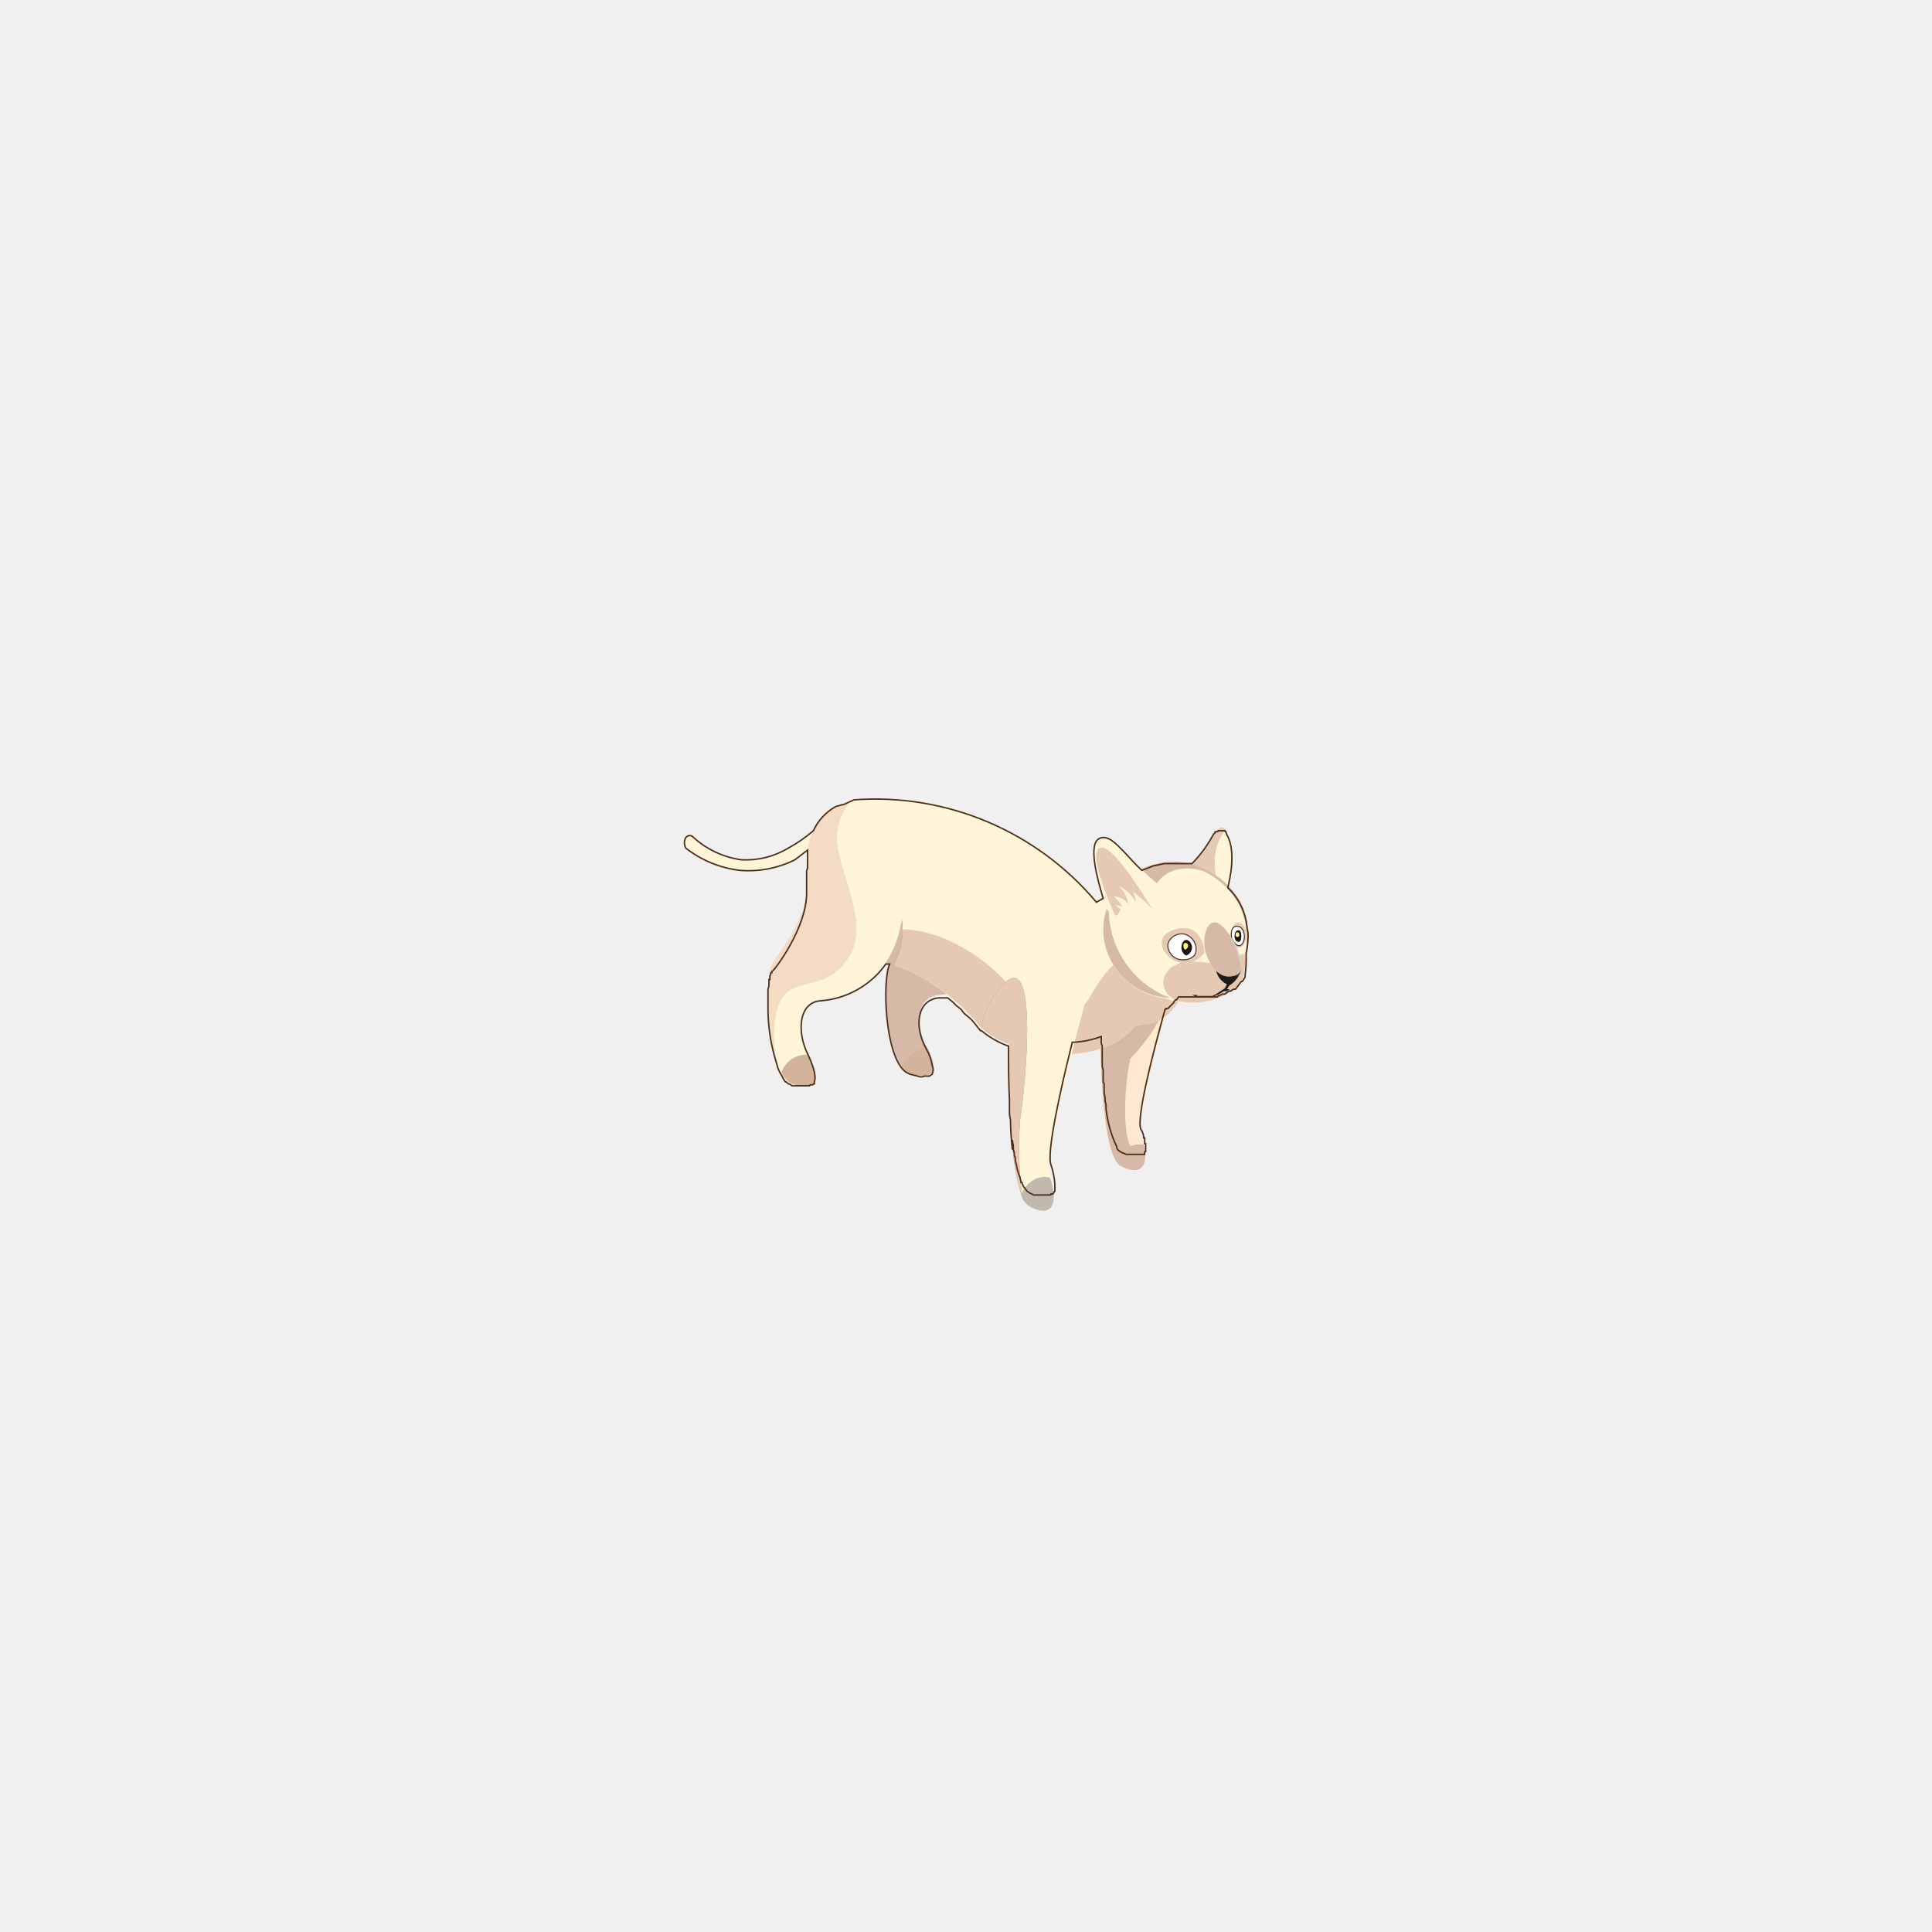
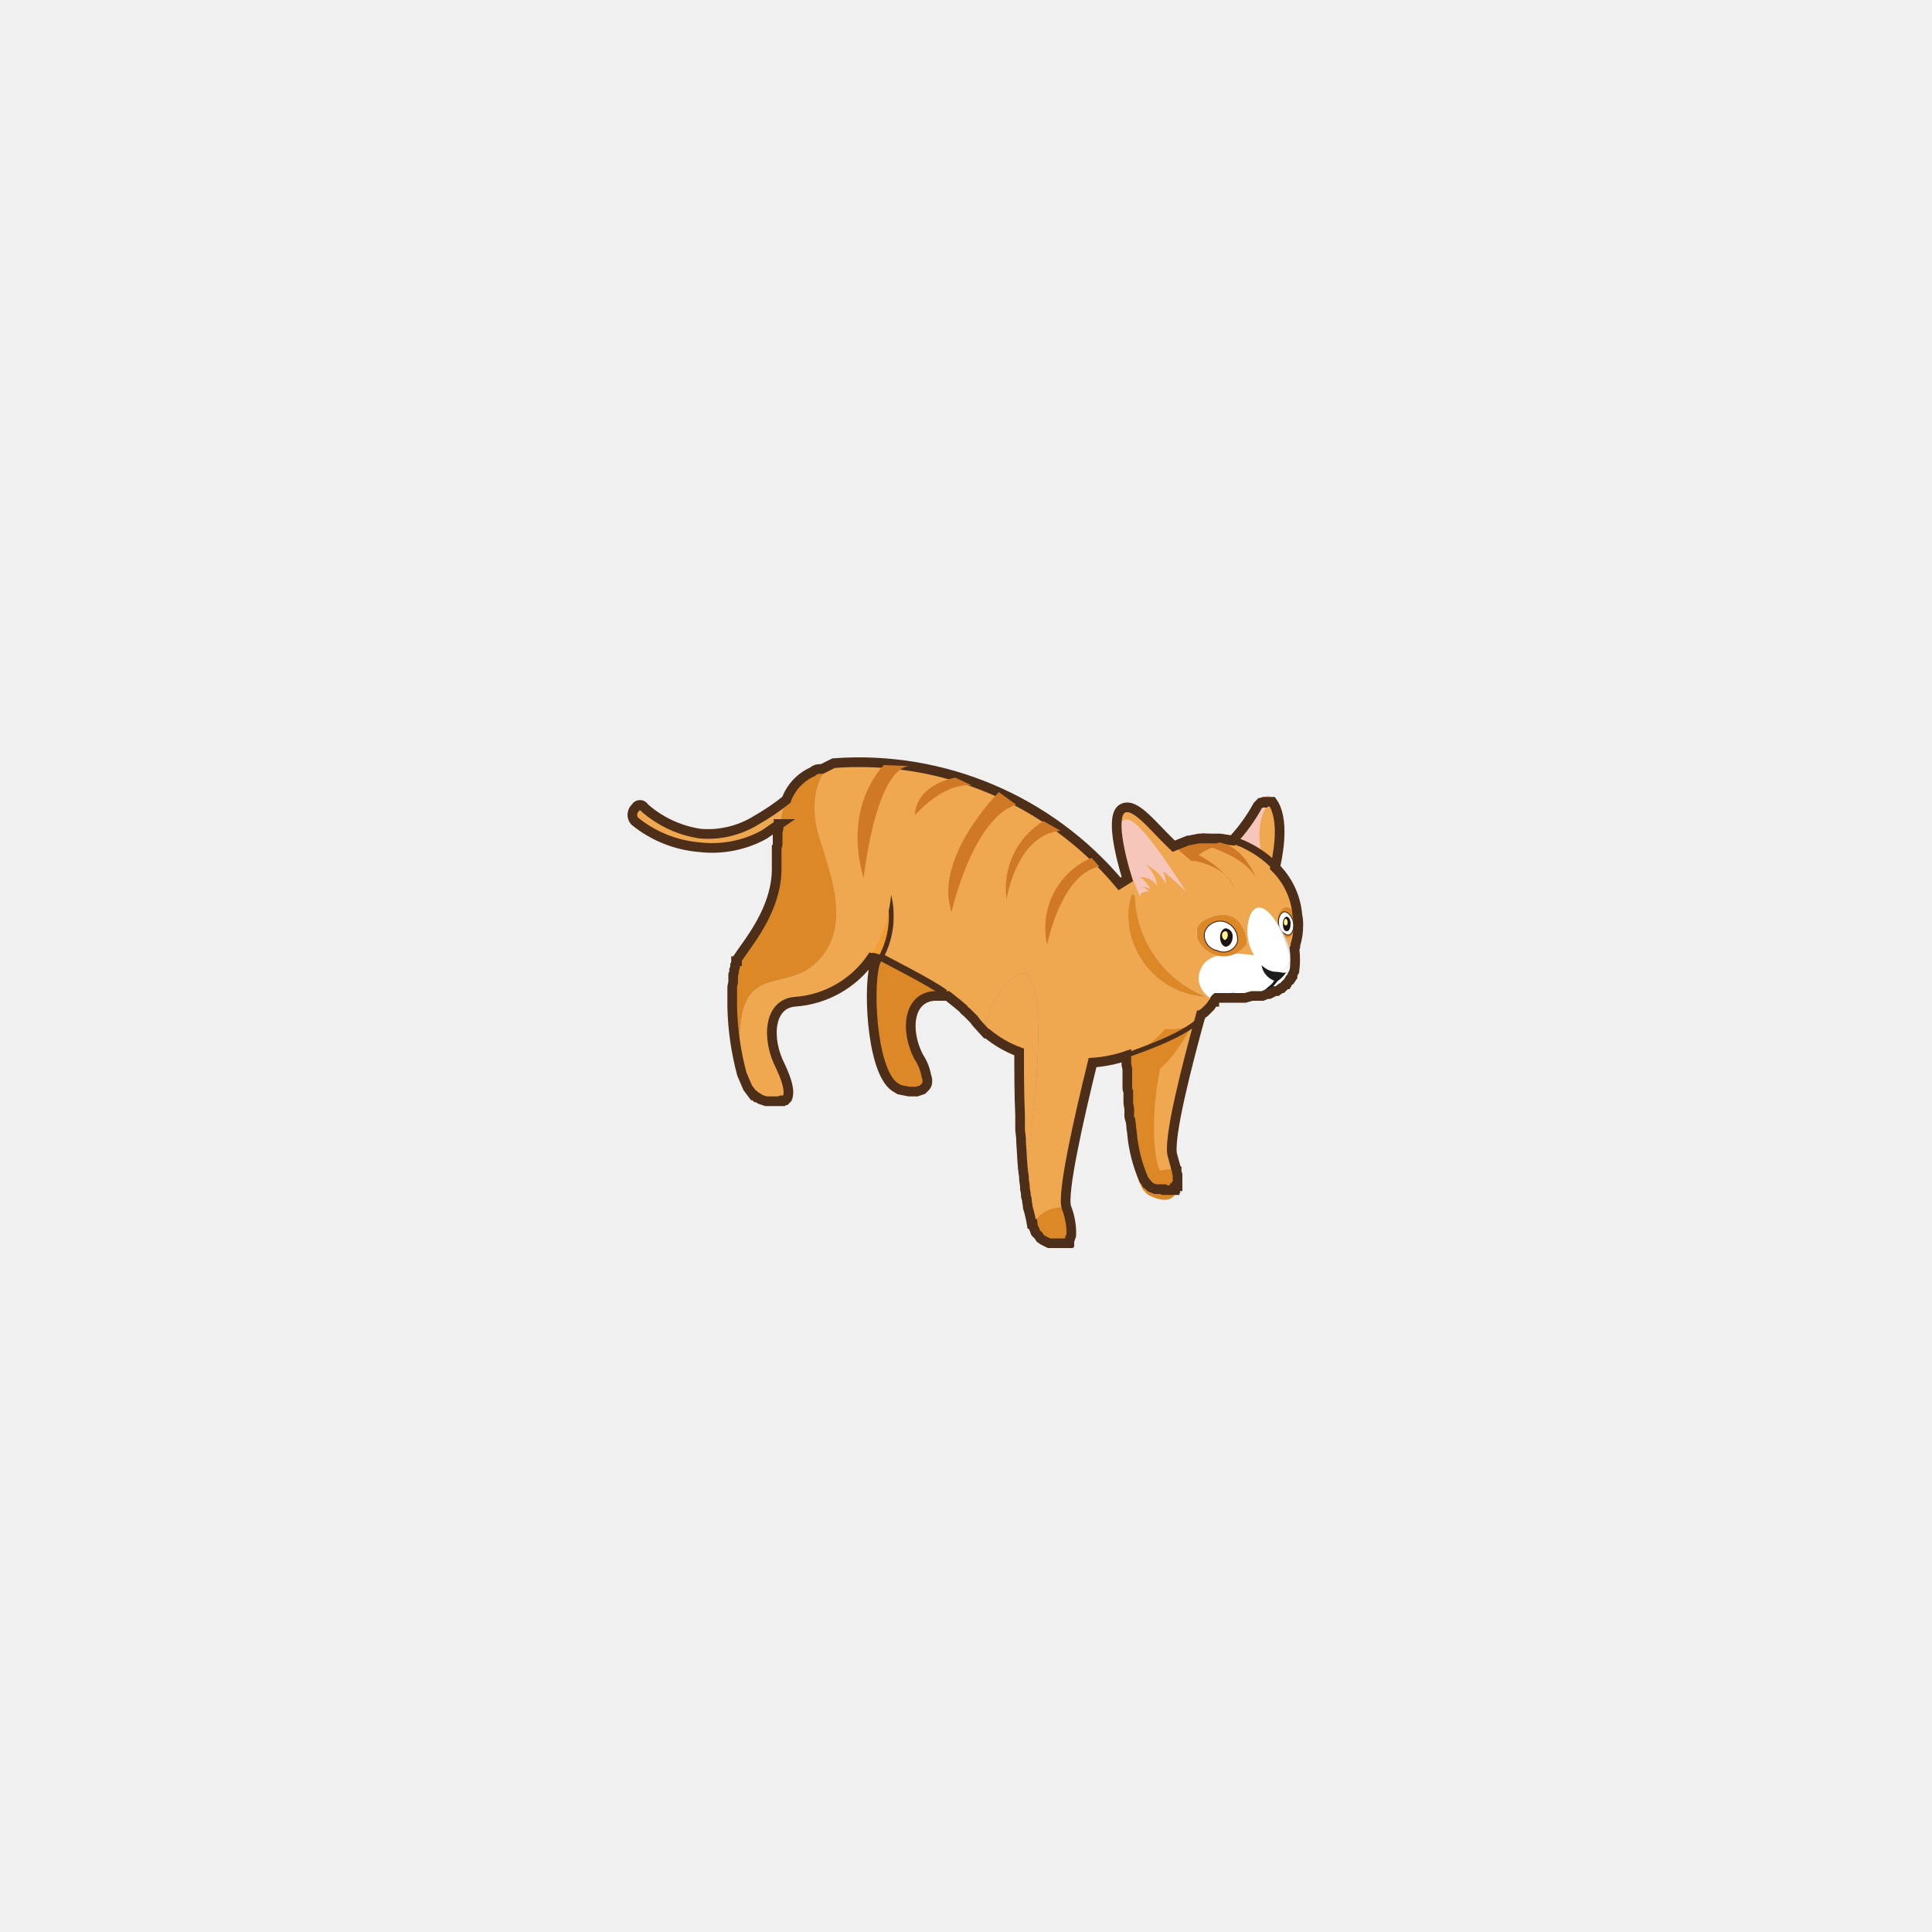
<svg xmlns="http://www.w3.org/2000/svg" viewBox="0 0 200 200">
  <defs>
-     <style>.cls-1{mask:url(#mask);filter:url(#luminosity-noclip-6);}.cls-2{mix-blend-mode:multiply;fill:url(#linear-gradient);}.cls-3{fill:#fff5d9;}.cls-4{fill:#fff6da;}.cls-5{fill:#e5c9b3;}.cls-6{fill:#ffe9d0;}.cls-7{fill:#d6baa7;}.cls-8{fill:#d3b39c;}.cls-9{fill:#d2d5d4;}.cls-10{mask:url(#mask-2);}.cls-11{fill:#fff;stroke-width:0.1px;}.cls-11,.cls-24{stroke:#4c2e19;stroke-miterlimit:10;}.cls-12{fill:#c1b9ad;}.cls-13{fill:#1e1c1b;}.cls-14{fill:#1e1513;}.cls-15{fill:#fff48a;}.cls-16{mask:url(#mask-3);}.cls-17{mask:url(#mask-4);}.cls-18{fill:#8e8d8d;}.cls-19{mask:url(#mask-5);}.cls-20{mask:url(#mask-6);}.cls-21{mask:url(#mask-7);}.cls-22{mask:url(#mask-8);}.cls-23{fill:#f4dbc3;}.cls-24{fill:none;stroke-width:0.15px;}.cls-25{filter:url(#luminosity-noclip-8);}.cls-26{filter:url(#luminosity-noclip-7);}.cls-27{filter:url(#luminosity-noclip-5);}.cls-28{filter:url(#luminosity-noclip-4);}.cls-29{filter:url(#luminosity-noclip-3);}.cls-30{filter:url(#luminosity-noclip-2);}.cls-31{filter:url(#luminosity-noclip);}</style>
-     <filter id="luminosity-noclip" x="127.03" y="-7542" width="1.5" height="32766" filterUnits="userSpaceOnUse" color-interpolation-filters="sRGB">
+     <style>.cls-1{mask:url(#mask);filter:url(#luminosity-noclip-6);}.cls-2{mix-blend-mode:multiply;fill:url(#linear-gradient);}.cls-3{fill:#efa750;}.cls-4{fill:#f7c6ba;}.cls-5{fill:#dc8827;}.cls-6{fill:#d2d5d4;}.cls-7{mask:url(#mask-2);}.cls-8,.cls-9{fill:#fff;}.cls-19,.cls-23,.cls-24,.cls-8{stroke:#4c2e19;}.cls-19,.cls-21,.cls-23,.cls-24,.cls-8{stroke-miterlimit:10;}.cls-8{stroke-width:0.1px;}.cls-10{fill:#1e1c1b;}.cls-11{fill:#cf7826;}.cls-12{fill:#1e1513;}.cls-13{fill:#fff48a;}.cls-14{mask:url(#mask-3);}.cls-15{mask:url(#mask-4);}.cls-16{fill:#8e8d8d;}.cls-17{mask:url(#mask-5);}.cls-18{mask:url(#mask-6);}.cls-19,.cls-23,.cls-24{fill:none;}.cls-19,.cls-21{stroke-width:0.5px;}.cls-20{mask:url(#mask-7);}.cls-21{fill:#f39e30;stroke:#4c2e1a;}.cls-22{mask:url(#mask-8);}.cls-24{stroke-width:0.75px;}.cls-25{filter:url(#luminosity-noclip-8);}.cls-26{filter:url(#luminosity-noclip-7);}.cls-27{filter:url(#luminosity-noclip-5);}.cls-28{filter:url(#luminosity-noclip-4);}.cls-29{filter:url(#luminosity-noclip-3);}.cls-30{filter:url(#luminosity-noclip-2);}.cls-31{filter:url(#luminosity-noclip);}</style>
+     <filter id="luminosity-noclip" x="131.86" y="-7542" width="1.76" height="32766" filterUnits="userSpaceOnUse" color-interpolation-filters="sRGB">
      <feFlood flood-color="#fff" result="bg" />
      <feBlend in="SourceGraphic" in2="bg" />
    </filter>
-     <mask id="mask" x="127.03" y="-7542" width="1.5" height="32766" maskUnits="userSpaceOnUse">
+     <mask id="mask" x="131.86" y="-7542" width="1.76" height="32766" maskUnits="userSpaceOnUse">
      <g class="cls-31" />
    </mask>
-     <linearGradient id="linear-gradient" x1="833.01" y1="98.21" x2="832.43" y2="101.67" gradientTransform="matrix(-1, 0, 0, 1, 960.72, 0)" gradientUnits="userSpaceOnUse">
+     <linearGradient id="linear-gradient" x1="828.05" y1="97.17" x2="827.37" y2="101.25" gradientTransform="matrix(-1, 0, 0, 1, 960.72, 0)" gradientUnits="userSpaceOnUse">
      <stop offset="0" stop-color="#fff" />
      <stop offset="1" />
    </linearGradient>
-     <filter id="luminosity-noclip-2" x="127.35" y="-7542" width="1.6" height="32766" filterUnits="userSpaceOnUse" color-interpolation-filters="sRGB">
+     <filter id="luminosity-noclip-2" x="132.24" y="-7542" width="1.89" height="32766" filterUnits="userSpaceOnUse" color-interpolation-filters="sRGB">
      <feFlood flood-color="#fff" result="bg" />
      <feBlend in="SourceGraphic" in2="bg" />
    </filter>
-     <mask id="mask-2" x="127.35" y="-7542" width="1.6" height="32766" maskUnits="userSpaceOnUse">
+     <mask id="mask-2" x="132.24" y="-7542" width="1.89" height="32766" maskUnits="userSpaceOnUse">
      <g class="cls-30" />
    </mask>
-     <filter id="luminosity-noclip-3" x="120.28" y="-7542" width="4.38" height="32766" filterUnits="userSpaceOnUse" color-interpolation-filters="sRGB">
+     <filter id="luminosity-noclip-3" x="123.9" y="-7542" width="5.17" height="32766" filterUnits="userSpaceOnUse" color-interpolation-filters="sRGB">
      <feFlood flood-color="#fff" result="bg" />
      <feBlend in="SourceGraphic" in2="bg" />
    </filter>
-     <mask id="mask-3" x="120.28" y="-7542" width="4.38" height="32766" maskUnits="userSpaceOnUse">
+     <mask id="mask-3" x="123.9" y="-7542" width="5.17" height="32766" maskUnits="userSpaceOnUse">
      <g class="cls-29" />
    </mask>
-     <filter id="luminosity-noclip-4" x="114.24" y="-7542" width="6.86" height="32766" filterUnits="userSpaceOnUse" color-interpolation-filters="sRGB">
+     <filter id="luminosity-noclip-4" x="116.78" y="-7542" width="8.09" height="32766" filterUnits="userSpaceOnUse" color-interpolation-filters="sRGB">
      <feFlood flood-color="#fff" result="bg" />
      <feBlend in="SourceGraphic" in2="bg" />
    </filter>
-     <mask id="mask-4" x="114.24" y="-7542" width="6.86" height="32766" maskUnits="userSpaceOnUse">
+     <mask id="mask-4" x="116.78" y="-7542" width="8.09" height="32766" maskUnits="userSpaceOnUse">
      <g class="cls-28" />
    </mask>
-     <filter id="luminosity-noclip-5" x="101.61" y="-7542" width="4.72" height="32766" filterUnits="userSpaceOnUse" color-interpolation-filters="sRGB">
+     <filter id="luminosity-noclip-5" x="101.9" y="-7542" width="5.56" height="32766" filterUnits="userSpaceOnUse" color-interpolation-filters="sRGB">
      <feFlood flood-color="#fff" result="bg" />
      <feBlend in="SourceGraphic" in2="bg" />
    </filter>
-     <mask id="mask-5" x="101.61" y="-7542" width="4.72" height="32766" maskUnits="userSpaceOnUse">
+     <mask id="mask-5" x="101.9" y="-7542" width="5.56" height="32766" maskUnits="userSpaceOnUse">
      <g class="cls-27" />
    </mask>
-     <filter id="luminosity-noclip-6" x="127.03" y="96.45" width="1.5" height="4.62" filterUnits="userSpaceOnUse" color-interpolation-filters="sRGB">
+     <filter id="luminosity-noclip-6" x="131.86" y="95.1" width="1.76" height="5.45" filterUnits="userSpaceOnUse" color-interpolation-filters="sRGB">
      <feFlood flood-color="#fff" result="bg" />
      <feBlend in="SourceGraphic" in2="bg" />
    </filter>
-     <mask id="mask-6" x="127.03" y="96.45" width="1.5" height="4.62" maskUnits="userSpaceOnUse">
+     <mask id="mask-6" x="131.86" y="95.1" width="1.76" height="5.45" maskUnits="userSpaceOnUse">
      <g class="cls-1">
-         <path class="cls-2" d="M127,96.4c.6.9,1.6,2.4,1.5,3.8s-.4.7-.9.9a1.3,1.3,0,0,0,.7-1.7A9.1,9.1,0,0,0,127,96.4Z" />
+         <path class="cls-2" d="M131.9,95.1c.7,1,1.8,2.7,1.7,4.4a1.2,1.2,0,0,1-1,1,1.5,1.5,0,0,0,.8-1.9A14.2,14.2,0,0,0,131.9,95.1Z" />
      </g>
    </mask>
-     <filter id="luminosity-noclip-7" x="90.26" y="-7542" width="3.21" height="32766" filterUnits="userSpaceOnUse" color-interpolation-filters="sRGB">
+     <filter id="luminosity-noclip-7" x="88.12" y="-7542" width="4.42" height="32766" filterUnits="userSpaceOnUse" color-interpolation-filters="sRGB">
      <feFlood flood-color="#fff" result="bg" />
      <feBlend in="SourceGraphic" in2="bg" />
    </filter>
-     <mask id="mask-7" x="90.26" y="-7542" width="3.21" height="32766" maskUnits="userSpaceOnUse">
+     <mask id="mask-7" x="88.12" y="-7542" width="4.42" height="32766" maskUnits="userSpaceOnUse">
      <g class="cls-26" />
    </mask>
-     <filter id="luminosity-noclip-8" x="79.49" y="-7542" width="9.17" height="32766" filterUnits="userSpaceOnUse" color-interpolation-filters="sRGB">
+     <filter id="luminosity-noclip-8" x="75.83" y="-7542" width="10.81" height="32766" filterUnits="userSpaceOnUse" color-interpolation-filters="sRGB">
      <feFlood flood-color="#fff" result="bg" />
      <feBlend in="SourceGraphic" in2="bg" />
    </filter>
-     <mask id="mask-8" x="79.49" y="-7542" width="9.17" height="32766" maskUnits="userSpaceOnUse">
+     <mask id="mask-8" x="75.83" y="-7542" width="10.81" height="32766" maskUnits="userSpaceOnUse">
      <g class="cls-25" />
    </mask>
  </defs>
  <g id="Cat_01">
-     <path class="cls-3" d="M86.9,83.5h0c-.1-.1-2.5,2.8-5.3,4.3A8.5,8.5,0,0,1,76.7,89a9.3,9.3,0,0,1-4.9-2.3.5.5,0,0,0-.8,0,1.1,1.1,0,0,0,0,1.1,11.2,11.2,0,0,0,5.7,2.3A10.8,10.8,0,0,0,82.4,89,11.5,11.5,0,0,0,86.9,83.5Z" />
-     <path class="cls-4" d="M127.1,91.8s1-3.6-.1-5.6-1.8,2-4.3,3.8C122.2,90.4,127.1,91.8,127.1,91.8Z" />
-     <path class="cls-5" d="M123.4,89.5c1.8-1.8,2.6-4.7,3.5-3.6-.6.7-1.5,2.1-1,5A6.5,6.5,0,0,0,123.4,89.5Z" />
-     <path class="cls-6" d="M121.4,102.5s-4,13.2-3.3,15.1.6,4.5-2.1,3.1-2.2-19.2-1.9-23.3C116.6,95.6,121.4,102.5,121.4,102.5Z" />
-     <path class="cls-7" d="M118.4,118.5c.5,1.9-.1,3.4-2.4,2.2a1,1,0,0,1-.5-.7A2.8,2.8,0,0,1,118.4,118.5Z" />
-     <path class="cls-7" d="M113.9,107.3a10,10,0,0,1,6.3-2.1,18.3,18.3,0,0,1-3.2,4.4c-.8,4-.6,8,0,9a3.2,3.2,0,0,1-1.4,1.7C114.4,118.6,114,112.8,113.9,107.3Z" />
-     <path class="cls-7" d="M105.7,92.5s1,9.6-8.5,10.5c-2.3.2-2.6,3-1.3,5.3s.9,3.6-1.7,2.8-3-10.2-2-11.5,3.6-4.1,3.5-7.5-.4-4.1,5.7-3.9C104.7,94.6,105.7,92.5,105.7,92.5Z" />
-     <path class="cls-8" d="M96,108.5c1.2,2.3.7,3.4-1.8,2.6a1.6,1.6,0,0,1-.8-.6A2.9,2.9,0,0,1,96,108.5Z" />
-     <path class="cls-4" d="M88.4,82.7a29.9,29.9,0,0,1,25.1,10.6l1.2-.7c3-1,6.4,1.2,7.6,4.8s0,7.5-3,8.5l-1.8.3c-3.8,4.7-13.1,3-16,.1C97.1,101,91.4,99,88.7,99.2a9.5,9.5,0,0,1-3.5-4.7C82.9,89.1,86.1,83,88.4,82.7Z" />
-     <path class="cls-5" d="M91.7,96.3c5.6-.8,10.5,3.3,12.1,5,3.1,3.3,7.5,4.4,8.9,2.1,2.7-4.7,3.7-4,3.7-4a61.2,61.2,0,0,1,5.8,3.8,4.8,4.8,0,0,1-2.9,2.7l-1.8.3c-3.8,4.7-13.1,3-16,.1-4.2-5.1-9.6-7.1-12.4-7.1A5.8,5.8,0,0,1,91.7,96.3Z" />
-     <path class="cls-4" d="M112.3,103.9s-4.4,16-3.6,17.9.5,4.5-2.1,3.1-2.3-19.2-2-23.3C107.1,99.8,112.3,103.9,112.3,103.9Z" />
-     <path class="cls-4" d="M114.2,96.3a7.3,7.3,0,0,0,7.4,7.1c4.1,0,7.6-2.7,7.6-6.6a7.9,7.9,0,0,0-7.6-7.6A7.3,7.3,0,0,0,114.2,96.3Z" />
-     <path class="cls-4" d="M125,91.6c1.5,1.9,4.4,4.9,3.8,9.1-.3,2.3-5.6,5-11.1,1.2C116.1,97.9,119.7,84.9,125,91.6Z" />
-     <path class="cls-9" d="M127.4,96.8c0,.7.3,1.3.8,1.3s.8-.6.8-1.3-.4-1.3-.8-1.3S127.4,96.1,127.4,96.8Z" />
-     <g class="cls-10">
-       <path class="cls-5" d="M127.4,96.8c0,.7.3,1.3.8,1.3s.8-.6.8-1.3-.4-1.3-.8-1.3S127.4,96.1,127.4,96.8Z" />
+     <path class="cls-3" d="M84.5,79.9h0a27.2,27.2,0,0,1-6.2,5.1,9.5,9.5,0,0,1-5.8,1.4,11.2,11.2,0,0,1-5.8-2.7.5.5,0,0,0-.9,0,1,1,0,0,0,0,1.3,12.2,12.2,0,0,0,6.7,2.7,11.2,11.2,0,0,0,6.7-1.3A13.8,13.8,0,0,0,84.5,79.9Z" />
+     <path class="cls-3" d="M131.9,89.7s1.2-4.4,0-6.7-2.2,2.4-5.1,4.5C126.1,88,131.9,89.7,131.9,89.7Z" />
+     <path class="cls-4" d="M127.6,86.8c2.1-2.1,3-5.4,4.1-4.1-.7.7-1.8,2.4-1.1,5.8A17.6,17.6,0,0,0,127.6,86.8Z" />
+     <path class="cls-3" d="M125.3,102.2s-4.8,15.6-3.9,17.8.6,5.3-2.5,3.7-2.6-22.7-2.3-27.5C119.5,94.1,125.3,102.2,125.3,102.2Z" />
+     <path class="cls-5" d="M121.7,121.1c.6,2.3-.1,4-2.8,2.6a2.9,2.9,0,0,1-.7-.8A3.2,3.2,0,0,1,121.7,121.1Z" />
+     <path class="cls-5" d="M116.4,107.9a12.2,12.2,0,0,1,7.4-2.5s-1.9,3.8-3.7,5.2c-1,4.8-.7,9.4,0,10.6a4.4,4.4,0,0,1-1.7,2C117,121.3,116.5,114.4,116.4,107.9Z" />
+     <path class="cls-5" d="M106.7,90.5s1.2,11.2-10,12.3c-2.7.2-3,3.6-1.6,6.3s1.1,4.2-2,3.3-3.4-12.1-2.3-13.6S95,94,94.9,89.9s-.4-4.7,6.7-4.5C105.5,92.9,106.7,90.5,106.7,90.5Z" />
+     <path class="cls-5" d="M95.3,109.3c1.3,2.7.8,4-2.2,3.1a1.8,1.8,0,0,1-.9-.7C93.1,109.9,94.3,109.3,95.3,109.3Z" />
+     <path class="cls-3" d="M86.3,78.9a35.2,35.2,0,0,1,29.6,12.5,7.1,7.1,0,0,1,1.5-.8c3.4-1.2,7.4,1.4,8.9,5.7s-.1,8.8-3.5,10a5.5,5.5,0,0,1-2.2.2c-4.5,5.7-15.4,3.6-18.8.2-5.2-6.3-11.9-8.6-15.1-8.4a10.7,10.7,0,0,1-4.2-5.5C79.8,86.4,83.6,79.3,86.3,78.9Z" />
+     <path class="cls-3" d="M90.2,94.9c6.6-.9,12.4,3.9,14.3,5.9,3.6,3.9,8.8,5.2,10.4,2.5,3.2-5.5,4.5-4.7,4.5-4.7a58.6,58.6,0,0,1,6.8,4.4,6.4,6.4,0,0,1-3.4,3.3,5.5,5.5,0,0,1-2.2.2c-4.5,5.7-15.4,3.6-18.8.2-5-6-11.4-8.4-14.7-8.4A8,8,0,0,1,90.2,94.9Z" />
+     <path class="cls-3" d="M114.5,103.9s-5.2,18.9-4.3,21.1.6,5.3-2.5,3.6-2.6-22.7-2.3-27.4C108.3,99.1,114.5,103.9,114.5,103.9Z" />
+     <path class="cls-3" d="M116.8,94.9a8.6,8.6,0,0,0,8.7,8.4c4.8,0,8.9-3.2,8.9-7.8a9.2,9.2,0,0,0-8.9-8.9A8.5,8.5,0,0,0,116.8,94.9Z" />
+     <path class="cls-3" d="M129.5,89.4c1.8,2.2,5.2,5.7,4.5,10.8-.4,2.6-6.6,5.8-13.1,1.3C119,96.8,123.2,81.5,129.5,89.4Z" />
+     <path class="cls-6" d="M132.2,95.5c0,.9.5,1.6,1,1.6s.9-.7.9-1.6-.4-1.6-.9-1.6S132.2,94.6,132.2,95.5Z" />
+     <g class="cls-7">
+       <path class="cls-5" d="M132.2,95.5c0,.9.5,1.6,1,1.6s.9-.7.9-1.6-.4-1.6-.9-1.6S132.2,94.6,132.2,95.5Z" />
    </g>
-     <path class="cls-11" d="M127.5,97.1c.2.5.5.8.8.8s.6-.6.5-1.2-.5-.9-.9-.8S127.4,96.5,127.5,97.1Z" />
-     <path class="cls-12" d="M108.7,121.9c.8,2.2.5,4.4-2.1,3a1.9,1.9,0,0,1-.9-1.3C106.6,121.9,107.8,121.7,108.7,121.9Z" />
-     <path class="cls-5" d="M120.9,100.5c1.2-1.6,4.9-.7,4.9-.7l1.8-.2c.5-.3,1-1.3,1.3-.6a9.1,9.1,0,0,1-.1,1.7c-.2,1.7-3.2,3.7-7,2.9C120.4,102.9,120,101.6,120.9,100.5Z" />
-     <path class="cls-13" d="M128.5,100.4a2.9,2.9,0,0,1-1.2,1.6,2,2,0,0,1-1.4-1.5Z" />
-     <path class="cls-7" d="M127,96.4a6.3,6.3,0,0,1,1.5,3.8c0,.6-.7.9-1.3.9s-1.6-.4-2.3-2.2S125.1,93.9,127,96.4Z" />
-     <path class="cls-7" d="M121.6,89.2a7.3,7.3,0,0,1,2.9.7l1.4.8h.1c-.6-.3-4.9-2.3-6.7,1.5a4.3,4.3,0,0,1-1.6-2A7.7,7.7,0,0,1,121.6,89.2Z" />
-     <path class="cls-14" d="M127.8,96.9c0,.4.2.6.4.6s.3-.2.3-.6-.1-.6-.3-.6S127.8,96.5,127.8,96.9Z" />
-     <path class="cls-15" d="M127.9,96.8a.2.2,0,1,0,.4,0c0-.2-.1-.3-.2-.3S127.9,96.6,127.9,96.8Z" />
-     <path class="cls-9" d="M124.7,98.6s-.2-3.4-3.3-2.3S122.3,101.7,124.7,98.6Z" />
-     <g class="cls-16">
-       <path class="cls-5" d="M124.7,98.6s-.2-3.4-3.3-2.3S122.3,101.7,124.7,98.6Z" />
+     <path class="cls-8" d="M132.4,95.9a1.3,1.3,0,0,0,.9.9c.5,0,.7-.7.6-1.3s-.6-1.2-1-1.1S132.2,95.2,132.4,95.9Z" />
+     <path class="cls-5" d="M110.2,125c1.1,2.7.6,5.3-2.5,3.6a2.6,2.6,0,0,1-1-1.5A3.5,3.5,0,0,1,110.2,125Z" />
+     <path class="cls-9" d="M124.6,99.8c1.4-1.8,5.8-.8,5.8-.8l2.2-.2c.6-.3,1.1-1.5,1.4-.6a6.7,6.7,0,0,1,0,2c-.3,1.9-3.9,4.2-8.3,3.4C124.1,102.7,123.6,101.2,124.6,99.8Z" />
+     <path class="cls-10" d="M133.6,99.7a3.4,3.4,0,0,1-1.4,1.9,2,2,0,0,1-1.6-1.7A20.5,20.5,0,0,1,133.6,99.7Z" />
+     <path class="cls-9" d="M131.8,95c.7,1,1.9,2.8,1.8,4.5s-.8,1.1-1.5,1.1-1.9-.5-2.7-2.6S129.6,92.1,131.8,95Z" />
+     <path class="cls-11" d="M125.5,86.6a9.8,9.8,0,0,1,3.4.7l1.7,1a.1.1,0,0,0,.1.1c-.7-.4-5.8-2.6-8,1.9a6.8,6.8,0,0,1-1.8-2.4A8.8,8.8,0,0,1,125.5,86.6Z" />
+     <path class="cls-12" d="M132.8,95.6c0,.4.1.8.4.8s.4-.4.4-.8-.2-.7-.4-.7S132.8,95.2,132.8,95.6Z" />
+     <path class="cls-13" d="M132.9,95.5c0,.2.1.3.2.3s.2-.1.2-.3-.1-.4-.2-.4S132.9,95.3,132.9,95.5Z" />
+     <path class="cls-6" d="M129.1,97.7s-.2-4.1-3.9-2.7S126.3,101.3,129.1,97.7Z" />
+     <g class="cls-14">
+       <path class="cls-5" d="M129.1,97.7s-.2-4.1-3.9-2.7S126.3,101.3,129.1,97.7Z" />
    </g>
-     <path class="cls-11" d="M120.9,97.7a1.5,1.5,0,0,0,1.1,1.6c.8.2,1.7-.1,1.8-.8a1.6,1.6,0,0,0-1.2-1.8A1.5,1.5,0,0,0,120.9,97.7Z" />
-     <path class="cls-14" d="M122.3,98.1c0,.4.3.8.5.8s.6-.4.6-.8-.3-.8-.6-.8S122.3,97.7,122.3,98.1Z" />
-     <path class="cls-15" d="M122.5,97.9c0,.2.1.4.2.4s.3-.2.3-.4a.3.3,0,0,0-.3-.3C122.6,97.6,122.5,97.7,122.5,97.9Z" />
-     <path class="cls-9" d="M121.1,103.3a7.2,7.2,0,0,1-6.9-7,6.7,6.7,0,0,1,.6-2.8A9.8,9.8,0,0,0,121.1,103.3Z" />
+     <path class="cls-8" d="M124.7,96.5a1.6,1.6,0,0,0,1.3,1.9,1.5,1.5,0,0,0,2.1-.9,1.9,1.9,0,0,0-1.4-2.1A1.7,1.7,0,0,0,124.7,96.5Z" />
+     <path class="cls-12" d="M126.3,97c0,.6.3,1,.6,1s.7-.4.7-1a.8.8,0,0,0-.7-.9C126.6,96.1,126.3,96.5,126.3,97Z" />
+     <path class="cls-13" d="M126.5,96.8c0,.3.2.5.3.5s.3-.2.3-.5-.1-.4-.3-.4A.4.4,0,0,0,126.5,96.8Z" />
+     <path class="cls-6" d="M124.9,103.2a8.5,8.5,0,0,1-8.1-8.3,7.1,7.1,0,0,1,.7-3.2A11.6,11.6,0,0,0,124.9,103.2Z" />
+     <g class="cls-15">
+       <path class="cls-5" d="M124.9,103.2a8.5,8.5,0,0,1-8.1-8.3,7.1,7.1,0,0,1,.7-3.2A11.6,11.6,0,0,0,124.9,103.2Z" />
+     </g>
+     <path class="cls-16" d="M104.2,101.9c4.9-5.9,3,12.7,2.4,16.1s.2,9.3.2,9.4c-1.4-3.3-1.7-12-1.6-18.7a10.2,10.2,0,0,1-3.3-1.9A9.1,9.1,0,0,1,104.2,101.9Z" />
    <g class="cls-17">
-       <path class="cls-7" d="M121.1,103.3a7.2,7.2,0,0,1-6.9-7,6.7,6.7,0,0,1,.6-2.8A9.8,9.8,0,0,0,121.1,103.3Z" />
+       <path class="cls-3" d="M104.2,101.9c4.9-5.9,3,12.7,2.4,16.1s.2,9.3.2,9.4c-1.4-3.3-1.7-12-1.6-18.7a10.2,10.2,0,0,1-3.3-1.9A9.1,9.1,0,0,1,104.2,101.9Z" />
    </g>
-     <path class="cls-18" d="M103.6,102.2c4.1-5,2.5,10.8,2,13.7a41.2,41.2,0,0,0,.2,7.9c-1.2-2.8-1.4-10.1-1.4-15.8a7.8,7.8,0,0,1-2.8-1.7A8.3,8.3,0,0,1,103.6,102.2Z" />
-     <g class="cls-19">
-       <path class="cls-5" d="M103.6,102.2c4.1-5,2.5,10.8,2,13.7a41.2,41.2,0,0,0,.2,7.9c-1.2-2.8-1.4-10.1-1.4-15.8a7.8,7.8,0,0,1-2.8-1.7A8.3,8.3,0,0,1,103.6,102.2Z" />
+     <path class="cls-10" d="M128.2,103h.8l1-.2h.5l.4-.3.7-.6a1.7,1.7,0,0,0,.4-.6h.4a3.5,3.5,0,0,1-.6.8h.1c0,.1.1.1.1.2h.1l-.3.2c0-.1-.1-.1-.2-.2h-.1l-.4.4-.5.2h-2.5l-.6-.2h.1Z" />
+     <g class="cls-18">
+       <path class="cls-6" d="M131.9,95.1c.7,1,1.8,2.7,1.7,4.4a1.2,1.2,0,0,1-1,1,1.5,1.5,0,0,0,.8-1.9A14.2,14.2,0,0,0,131.9,95.1Z" />
    </g>
-     <path class="cls-13" d="M123.9,103.1h1.6l.4-.2.3-.2.6-.4.3-.6h.4l-.5.7h.3l-.3.2h-.3l-.3.2-.4.2-.5.2h-1.6l-.5-.2h.5Z" />
+     <path class="cls-19" d="M134.1,97.8s2.1-8.3-7.8-11.2C128.8,86.7,136,90,134.1,97.8Z" />
+     <path class="cls-16" d="M91.9,92.3a9,9,0,0,1-.7,6.8l-2.7-.7Z" />
    <g class="cls-20">
-       <path class="cls-9" d="M127,96.4c.6.9,1.6,2.4,1.5,3.8s-.4.7-.9.9a1.3,1.3,0,0,0,.7-1.7A9.1,9.1,0,0,0,127,96.4Z" />
+       <path class="cls-21" d="M91.9,92.3a9,9,0,0,1-.7,6.8l-2.7-.7Z" />
    </g>
-     <path class="cls-7" d="M128.9,98.7s1.8-7-6.6-9.4C124.4,89.3,130.5,92.1,128.9,98.7Z" />
-     <path class="cls-18" d="M93.1,94.1a7.3,7.3,0,0,1-.6,5.8l-2.2-.6Z" />
-     <g class="cls-21">
-       <path class="cls-7" d="M93.1,94.1a7.3,7.3,0,0,1-.6,5.8l-2.2-.6Z" />
+     <path class="cls-3" d="M92.3,89.9s1.2,12.2-10,13.4c-2.7.2-3,3.8-1.5,6.7s1,4.6-2.1,3.6-3.4-13.1-2.3-14.7,4.2-5.2,4.2-9.6.1-10.3,7.2-10.1C91.7,87.3,92.3,89.9,92.3,89.9Z" />
+     <path class="cls-3" d="M80.8,110.1c1.5,3,1,4.5-2.1,3.5a2.7,2.7,0,0,1-1.3-1.3C78.4,110.4,79.7,110,80.8,110.1Z" />
+     <path class="cls-6" d="M76.4,98.9c1.1-1.7,4.2-5.2,4.2-9.6s.1-9,5.2-10c-.8.9-1.9,2.8-1.3,6.1S89.1,96,84.1,100c-2.7,2.2-6.2.6-7.2,4.7a16.2,16.2,0,0,0-.1,6.2C75.6,106.9,75.6,100.1,76.4,98.9Z" />
+     <g class="cls-22">
+       <path class="cls-5" d="M76.4,98.9c1.1-1.7,4.2-5.2,4.2-9.6s.1-9,5.2-10c-.8.9-1.9,2.8-1.3,6.1S89.1,96,84.1,100c-2.7,2.2-6.2.6-7.2,4.7a16.2,16.2,0,0,0-.1,6.2C75.6,106.9,75.6,100.1,76.4,98.9Z" />
    </g>
-     <path class="cls-3" d="M93.5,92.1s1,10.3-8.5,11.3c-2.3.1-2.6,3.2-1.3,5.7s.9,3.9-1.7,3.1-3-11.1-2-12.5,3.6-4.5,3.5-8.2.1-8.7,6.2-8.6C93,89.8,93.5,92.1,93.5,92.1Z" />
-     <path class="cls-8" d="M83.7,109.2c1.3,2.5.8,3.8-1.7,3a2.2,2.2,0,0,1-1.1-1.2A2.7,2.7,0,0,1,83.7,109.2Z" />
-     <path class="cls-9" d="M80,99.7c.9-1.5,3.6-4.5,3.5-8.2s.1-7.6,4.4-8.4a5.9,5.9,0,0,0-1.1,5.1c.8,4.1,3.9,9-.3,12.4-2.3,1.9-5.2.5-6.1,4a11.1,11.1,0,0,0,0,5.2C79.3,106.5,79.3,100.7,80,99.7Z" />
-     <g class="cls-22">
-       <path class="cls-23" d="M80,99.7c.9-1.5,3.6-4.5,3.5-8.2s.1-7.6,4.4-8.4a5.9,5.9,0,0,0-1.1,5.1c.8,4.1,3.9,9-.3,12.4-2.3,1.9-5.2.5-6.1,4a11.1,11.1,0,0,0,0,5.2C79.3,106.5,79.3,100.7,80,99.7Z" />
-     </g>
-     <path class="cls-4" d="M121.5,92.6c-3.5-1.8-6.2-6.6-7.7-5.9s.8,7.5.8,7.5C118.4,97.5,121.7,92.7,121.5,92.6Z" />
-     <path class="cls-5" d="M119.3,94.1c-1.1-1.7-4.3-7-5.5-6.3s1.2,5.9,1.5,6.7.7-.4.7-.4-.5-.4-.5-.4a1.4,1.4,0,0,1,.7.2,3.5,3.5,0,0,0-.9-1.1,1.9,1.9,0,0,1,1.5.8,3.2,3.2,0,0,0-1-1.9,4.2,4.2,0,0,1,1.8,1.7,6,6,0,0,0-.3-1.1A21.1,21.1,0,0,1,119.3,94.1Z" />
-     <path class="cls-24" d="M71,86.7a.5.5,0,0,1,.8,0A9.3,9.3,0,0,0,76.7,89a8.5,8.5,0,0,0,4.9-1.2A15.1,15.1,0,0,0,84.2,86a5.5,5.5,0,0,1,2.3-2.5h0l.7-.2h.1l1.1-.5a29.9,29.9,0,0,1,25.1,10.6l.7-.4c-.6-2-1.6-5.6-.4-6.2s2.5,1.5,4.4,3.3l1.3-.5h.1l.9-.2h2.9a13.4,13.4,0,0,0,2.2-3h0c.1-.1.2-.2.2-.3h.2a.1.1,0,0,0,.1-.1h.7c0,.1,0,.1.1.1h0c0,.1.1.2.1.3,1,1.7.3,4.7.1,5.5a6.4,6.4,0,0,1,2,4.2,2.8,2.8,0,0,1,.1.9,8.8,8.8,0,0,1-.2,1.7v.3a12.1,12.1,0,0,1-.1,1.9c0,.2,0,.3-.1.4h0l-.2.3h-.1l-.3.4h0l-.3.4h-.2l-.3.2h-.2l-.4.3h-.2l-.5.2c0,.1-.1.1-.2.1H122l-.2.3h-.1c-.1.1-.2.2-.2.3l-.2.2-.2.2-.2.2h-.2c0,.1,0,.1-.1.1-1.1,4-3,11.1-2.5,12.4a1.6,1.6,0,0,1,.3.9h.1v.6h.1v.4h0v.4c-.1,0-.1,0-.1.1h0v.2h-1.9l-.5-.2-.3-.2h0a.5.5,0,0,1-.2-.4h0a12.3,12.3,0,0,1-1.1-3.9h0a1.9,1.9,0,0,0-.1-.8h0a2.2,2.2,0,0,0-.1-.8v-.9a.4.4,0,0,0-.1-.3v-.9a1.5,1.5,0,0,0-.1-.7v-1.9a.9.9,0,0,0-.1-.5v-.7a9.4,9.4,0,0,1-3,.6c-1.2,4.8-2.7,11.5-2.2,12.7a7.9,7.9,0,0,1,.4,2h0v.3h0v.3h0c0,.1,0,.2-.1.2h0c0,.1-.1.1-.1.2h-.2c0,.1,0,.1-.1.1H107l-.4-.2-.3-.2h0l-.2-.3h0c-.1-.1-.2-.2-.2-.3h0a.4.4,0,0,1-.1-.3h-.1c0-.2-.1-.3-.1-.5h0a5.7,5.7,0,0,1-.4-1.4h0a1.5,1.5,0,0,1-.1-.7.3.3,0,0,1-.1-.2,1.3,1.3,0,0,0-.1-.6v-.3c0-.2-.1-.5-.1-.7V119a30.3,30.3,0,0,1-.2-3.1h0a3.1,3.1,0,0,1-.1-1h0v-1h0c-.1-1.9-.1-3.8-.1-5.6h0a9.4,9.4,0,0,1-2.8-1.6h-.1l-.8-1-.3-.3-.6-.5-.3-.4-.5-.4-.4-.4-.5-.4h-.9c-2.3.2-2.6,3-1.3,5.3a5,5,0,0,1,.6,1.7h0a1.1,1.1,0,0,1,.1.5h0c0,.2-.1.3-.1.4h0l-.3.2h-.5a.8.8,0,0,1-.7,0h0l-.8-.2-.4-.2h0c-2.2-1.5-2.5-9.5-1.7-11.2h-.4a9.1,9.1,0,0,1-6.7,3.8c-2.3.1-2.6,3.2-1.3,5.7h0q.9,2,.6,2.7h0v.2h-.1a.1.1,0,0,1-.1.1h-.2a.1.1,0,0,0-.1.1H82l-.3-.2h-.1l-.2-.2h-.1a4.3,4.3,0,0,1-.4-.7h0a3.3,3.3,0,0,1-.5-1.2h0a18.7,18.7,0,0,1-.9-5.9h0v-.7h0v-.6h0v-.5h0a1.3,1.3,0,0,0,.1-.6h0v-.4h.1v-.4h0a.4.4,0,0,0,.1-.3h.1c0-.1,0-.2.1-.2s3.6-4.5,3.5-8.2v-2a.6.6,0,0,1,.1-.4V88l-1.3,1a10.8,10.8,0,0,1-5.7,1.1A11.2,11.2,0,0,1,71,87.8,1.1,1.1,0,0,1,71,86.7Z" />
+     <path class="cls-3" d="M125.4,90.5c-4.1-2.1-7.3-7.7-9.2-6.9s1,8.9,1,8.9C121.6,96.3,125.6,90.6,125.4,90.5Z" />
+     <path class="cls-4" d="M122.8,92.3c-1.3-1.9-5.2-8.3-6.5-7.4s1.3,6.9,1.7,7.9c.1-.6.9-.5.9-.5a1.4,1.4,0,0,0-.6-.5,1.2,1.2,0,0,1,.8.3,2.9,2.9,0,0,0-1.1-1.3,2.1,2.1,0,0,1,1.8.9,3.7,3.7,0,0,0-1.2-2.2,4.5,4.5,0,0,1,2.1,2,3.3,3.3,0,0,0-.3-1.3C121,90.6,122.8,92.3,122.8,92.3Z" />
+     <path class="cls-23" d="M65.8,83.6a.5.5,0,0,1,.9,0,11.2,11.2,0,0,0,5.8,2.7,9.5,9.5,0,0,0,5.8-1.4,24,24,0,0,0,3.1-2.1,5.1,5.1,0,0,1,2.7-2.9h0a1.1,1.1,0,0,1,.8-.3h.2l1.2-.6a35.2,35.2,0,0,1,29.6,12.5l.8-.5c-.7-2.3-1.8-6.6-.5-7.3s3,1.7,5.3,3.9l1.5-.6h.1l1-.2h2.2l1.3.2a17.7,17.7,0,0,0,2.6-3.6h0l.3-.3h.2a.1.1,0,0,1,.1-.1h.9l.2.3c1.1,2,.3,5.6.1,6.5a7.8,7.8,0,0,1,2.3,4.9,4.5,4.5,0,0,1,.1,1.1,6.4,6.4,0,0,1-.3,2v.1a.4.4,0,0,1-.1.3,8.8,8.8,0,0,1,0,2.3c-.1.1-.1.3-.2.4v.2l-.2.3h-.1l-.3.5h-.1l-.4.4h-.1l-.4.3H132l-.6.3h-.2l-.5.2h-1.1l-.7.2h-3a.5.5,0,0,0-.2.4c-.1,0-.1.1-.2.2l-.2.3-.2.2-.2.2-.2.2-.3.2c0,.1,0,.1-.1.1-1.3,4.7-3.5,13.1-2.9,14.6l.3,1.1h0c0,.1,0,.1.1.2a1.3,1.3,0,0,0,.1.6h0v.3h0v.3h0v.4h0v.2h-.1c0,.1-.1.1-.1.2h-.1v.2h-1.1c-.1,0-.2,0-.2-.1h-.7l-.5-.2-.3-.3c-.1,0-.1,0-.1-.1l-.3-.4h0a15.7,15.7,0,0,1-1.2-4.6h0c0-.3-.1-.6-.1-.9h0c0-.3-.1-.6-.1-.9V116a1.9,1.9,0,0,1-.1-.8v-.3c0-.3-.1-.5-.1-.8V113a.8.8,0,0,1-.1-.4v-1.9a4.3,4.3,0,0,0-.1-.5v-.9a13.6,13.6,0,0,1-3.5.7c-1.4,5.7-3.2,13.6-2.7,15a7.4,7.4,0,0,1,.5,2.4h0v.4h0a.4.4,0,0,1-.1.3h0a.4.4,0,0,1-.1.3h0v.2a.1.1,0,0,0-.1.1h-2l-.6-.3-.3-.2h0l-.2-.3h0l-.3-.3h0a1,1,0,0,1-.1-.3h0a1.4,1.4,0,0,1-.2-.6h-.1a13.6,13.6,0,0,0-.4-1.7h0c0-.3-.1-.5-.1-.8s-.1-.2-.1-.3a2.5,2.5,0,0,0-.1-.8v-.2c0-.3-.1-.6-.1-.9v-.2c-.2-1.1-.2-2.4-.3-3.6v-.2c0-.4-.1-.8-.1-1.1v-1.4h0c-.1-2.2-.1-4.5-.1-6.6h0a11.5,11.5,0,0,1-3.3-1.9h-.1l-1-1.1-.3-.4-.7-.7c-.1-.1-.3-.2-.4-.4l-.6-.5-.5-.4-.5-.4H96.7c-2.7.2-3,3.6-1.6,6.3a5.2,5.2,0,0,1,.8,2h0a1.3,1.3,0,0,1,.1.6h0a.8.8,0,0,1-.2.5h0l-.3.3h0l-.6.2h-.8l-1-.2-.5-.3h0c-2.5-1.8-2.8-11.2-1.9-13.1l-.5-.2a10.5,10.5,0,0,1-7.9,4.5c-2.7.2-3,3.8-1.5,6.7h0c.7,1.5,1,2.6.7,3.3h0l-.2.2h-.4c-.1,0-.1,0-.1.1H79.3l-.6-.2-.3-.2h-.1l-.2-.2H78l-.6-.8h0l-.6-1.4h0a29.4,29.4,0,0,1-1-6.9h0V103h0v-.8h0c0-.2.1-.4.1-.6h0v-.7h0a1.1,1.1,0,0,0,.1-.5h0a1.1,1.1,0,0,0,.1-.5h0a.8.8,0,0,0,.1-.4h.1v-.2c1.1-1.7,4.2-5.2,4.1-9.6V87.7a.6.6,0,0,0,.1-.4V86.1a1.1,1.1,0,0,0,.1-.5v-.3h.1l-1.6,1.1a11.2,11.2,0,0,1-6.7,1.3,12.2,12.2,0,0,1-6.7-2.7A1,1,0,0,1,65.8,83.6Z" />
+     <path class="cls-11" d="M91.5,79.2s-4.3,4.1-2.1,11.7c0,0,1.2-11.2,4.7-11.6Z" />
+     <path class="cls-11" d="M98.9,80.5s-4,.6-4.2,3.9c0,0,2.9-3.4,5.9-3.1Z" />
+     <path class="cls-11" d="M103.4,82s-6.8,6.8-4.9,12.4c0,0,2.2-9.7,6.7-11.1Z" />
+     <path class="cls-11" d="M108,85a8.2,8.2,0,0,0-3.8,8.1s1-6.7,5.6-7.1Z" />
+     <path class="cls-11" d="M113,88.8a7.9,7.9,0,0,0-4.6,9s1.4-7.3,5.4-8.1Z" />
+     <path class="cls-11" d="M123.5,89.1s3.5.4,4.4,3.1c0,0-.6-2-4-3.8" />
+     <path class="cls-11" d="M125.3,87.7s3.7,1.1,4.7,3.2c0,0-1.1-3.2-3.8-3.7" />
+     <path class="cls-24" d="M91.2,99.1s5.5,2.8,6.6,3.7" />
+     <path class="cls-19" d="M116.4,109.3s6.3-2,7.9-3.9" />
  </g>
</svg>
